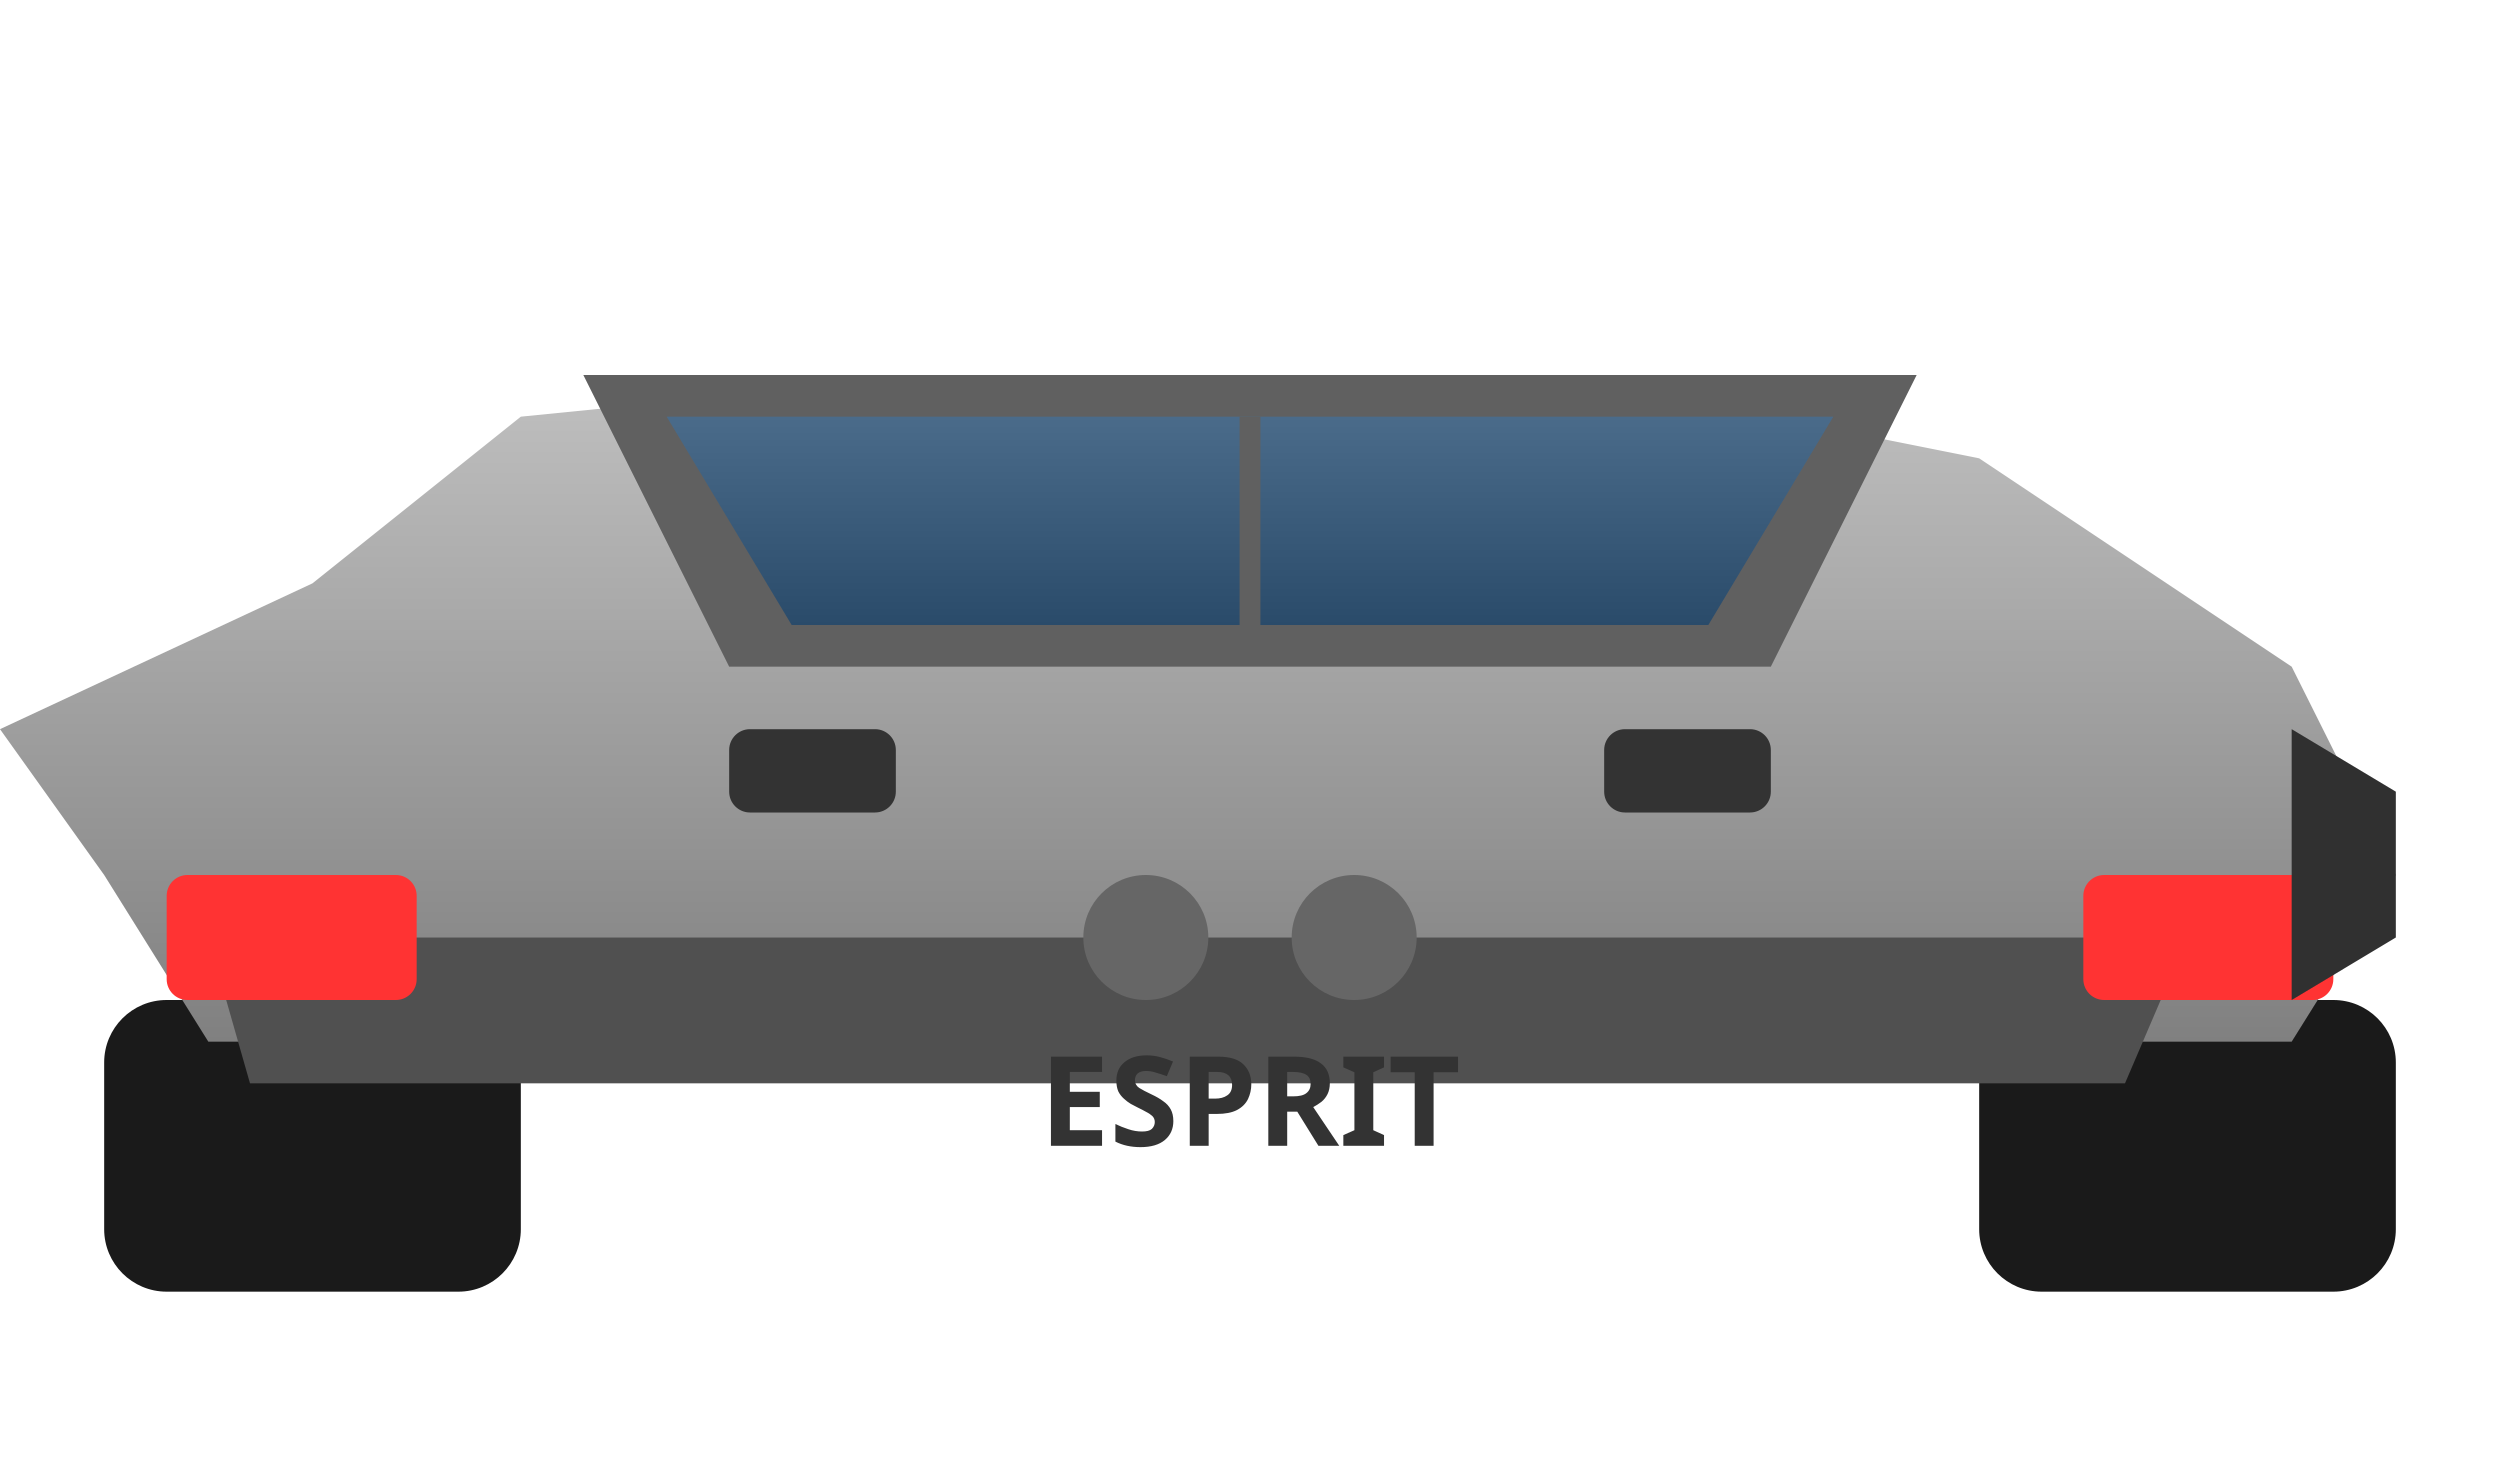
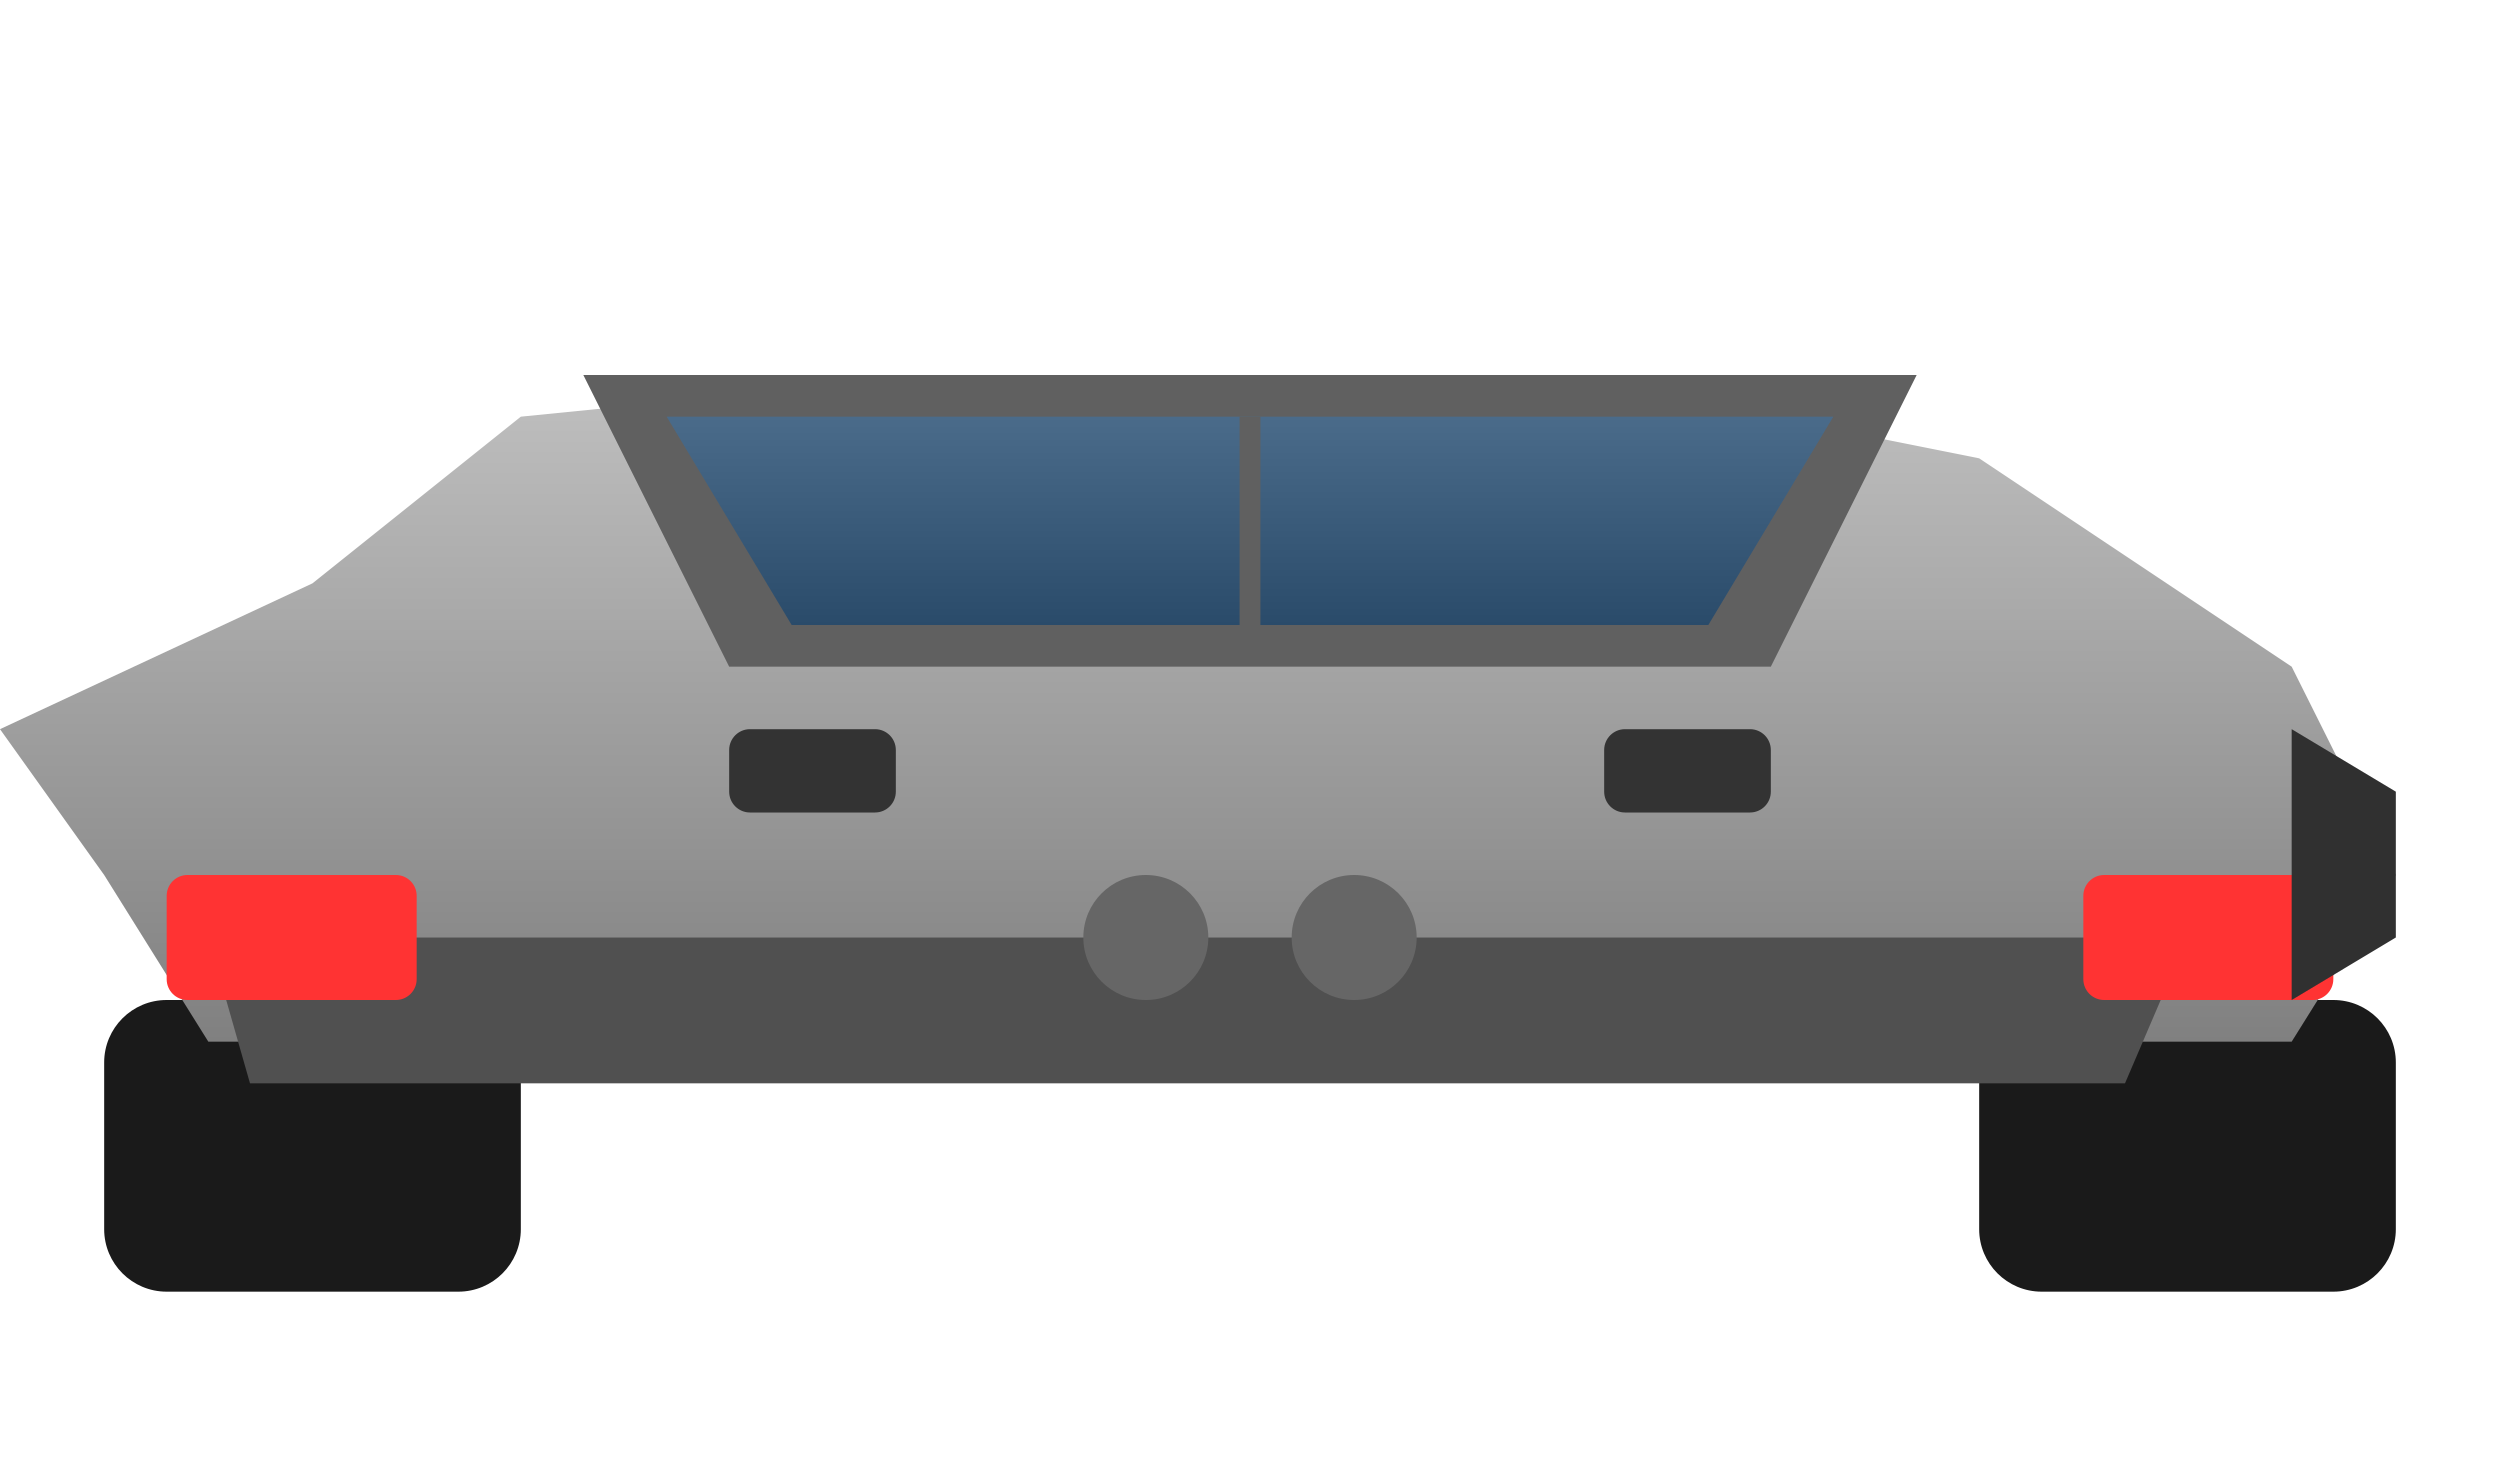
<svg xmlns="http://www.w3.org/2000/svg" viewBox="0 0 120 70">
  <defs>
    <linearGradient id="espritRoadBody" x1="0%" y1="0%" x2="0%" y2="100%">
      <stop offset="0%" style="stop-color:#C0C0C0" />
      <stop offset="50%" style="stop-color:#A0A0A0" />
      <stop offset="100%" style="stop-color:#808080" />
    </linearGradient>
    <linearGradient id="espritRoadWindow" x1="0%" y1="0%" x2="0%" y2="100%">
      <stop offset="0%" style="stop-color:#4A6B8A" />
      <stop offset="100%" style="stop-color:#2A4B6A" />
    </linearGradient>
  </defs>
  <g id="esprit-road">
    <rect x="5" y="48" width="20" height="14" rx="3" fill="#1a1a1a" />
    <rect x="95" y="48" width="20" height="14" rx="3" fill="#1a1a1a" />
    <path d="M0 35 L15 28 L25 20 L45 18 L75 18 L95 22 L110 32 L115 42 L110 50 L10 50 L5 42 Z" fill="url(#espritRoadBody)" />
    <path d="M10 45 L105 45 L102 52 L12 52 Z" fill="#505050" />
    <rect x="8" y="42" width="12" height="6" rx="1" fill="#ff3333" />
    <rect x="100" y="42" width="12" height="6" rx="1" fill="#ff3333" />
    <rect x="35" y="35" width="8" height="4" rx="1" fill="#333" />
    <rect x="77" y="35" width="8" height="4" rx="1" fill="#333" />
    <path d="M28 18 L92 18 L85 32 L35 32 Z" fill="#606060" />
    <path d="M32 20 L88 20 L82 30 L38 30 Z" fill="url(#espritRoadWindow)" />
    <line x1="60" y1="20" x2="60" y2="30" stroke="#606060" stroke-width="1" />
    <circle cx="55" cy="45" r="3" fill="#666" />
    <circle cx="65" cy="45" r="3" fill="#666" />
    <path d="M110 35 L115 38 L115 45 L110 48 Z" fill="#303030" />
-     <text x="60" y="55" font-family="sans-serif" font-size="6" fill="#333" text-anchor="middle" font-weight="bold">ESPRIT</text>
  </g>
</svg>
